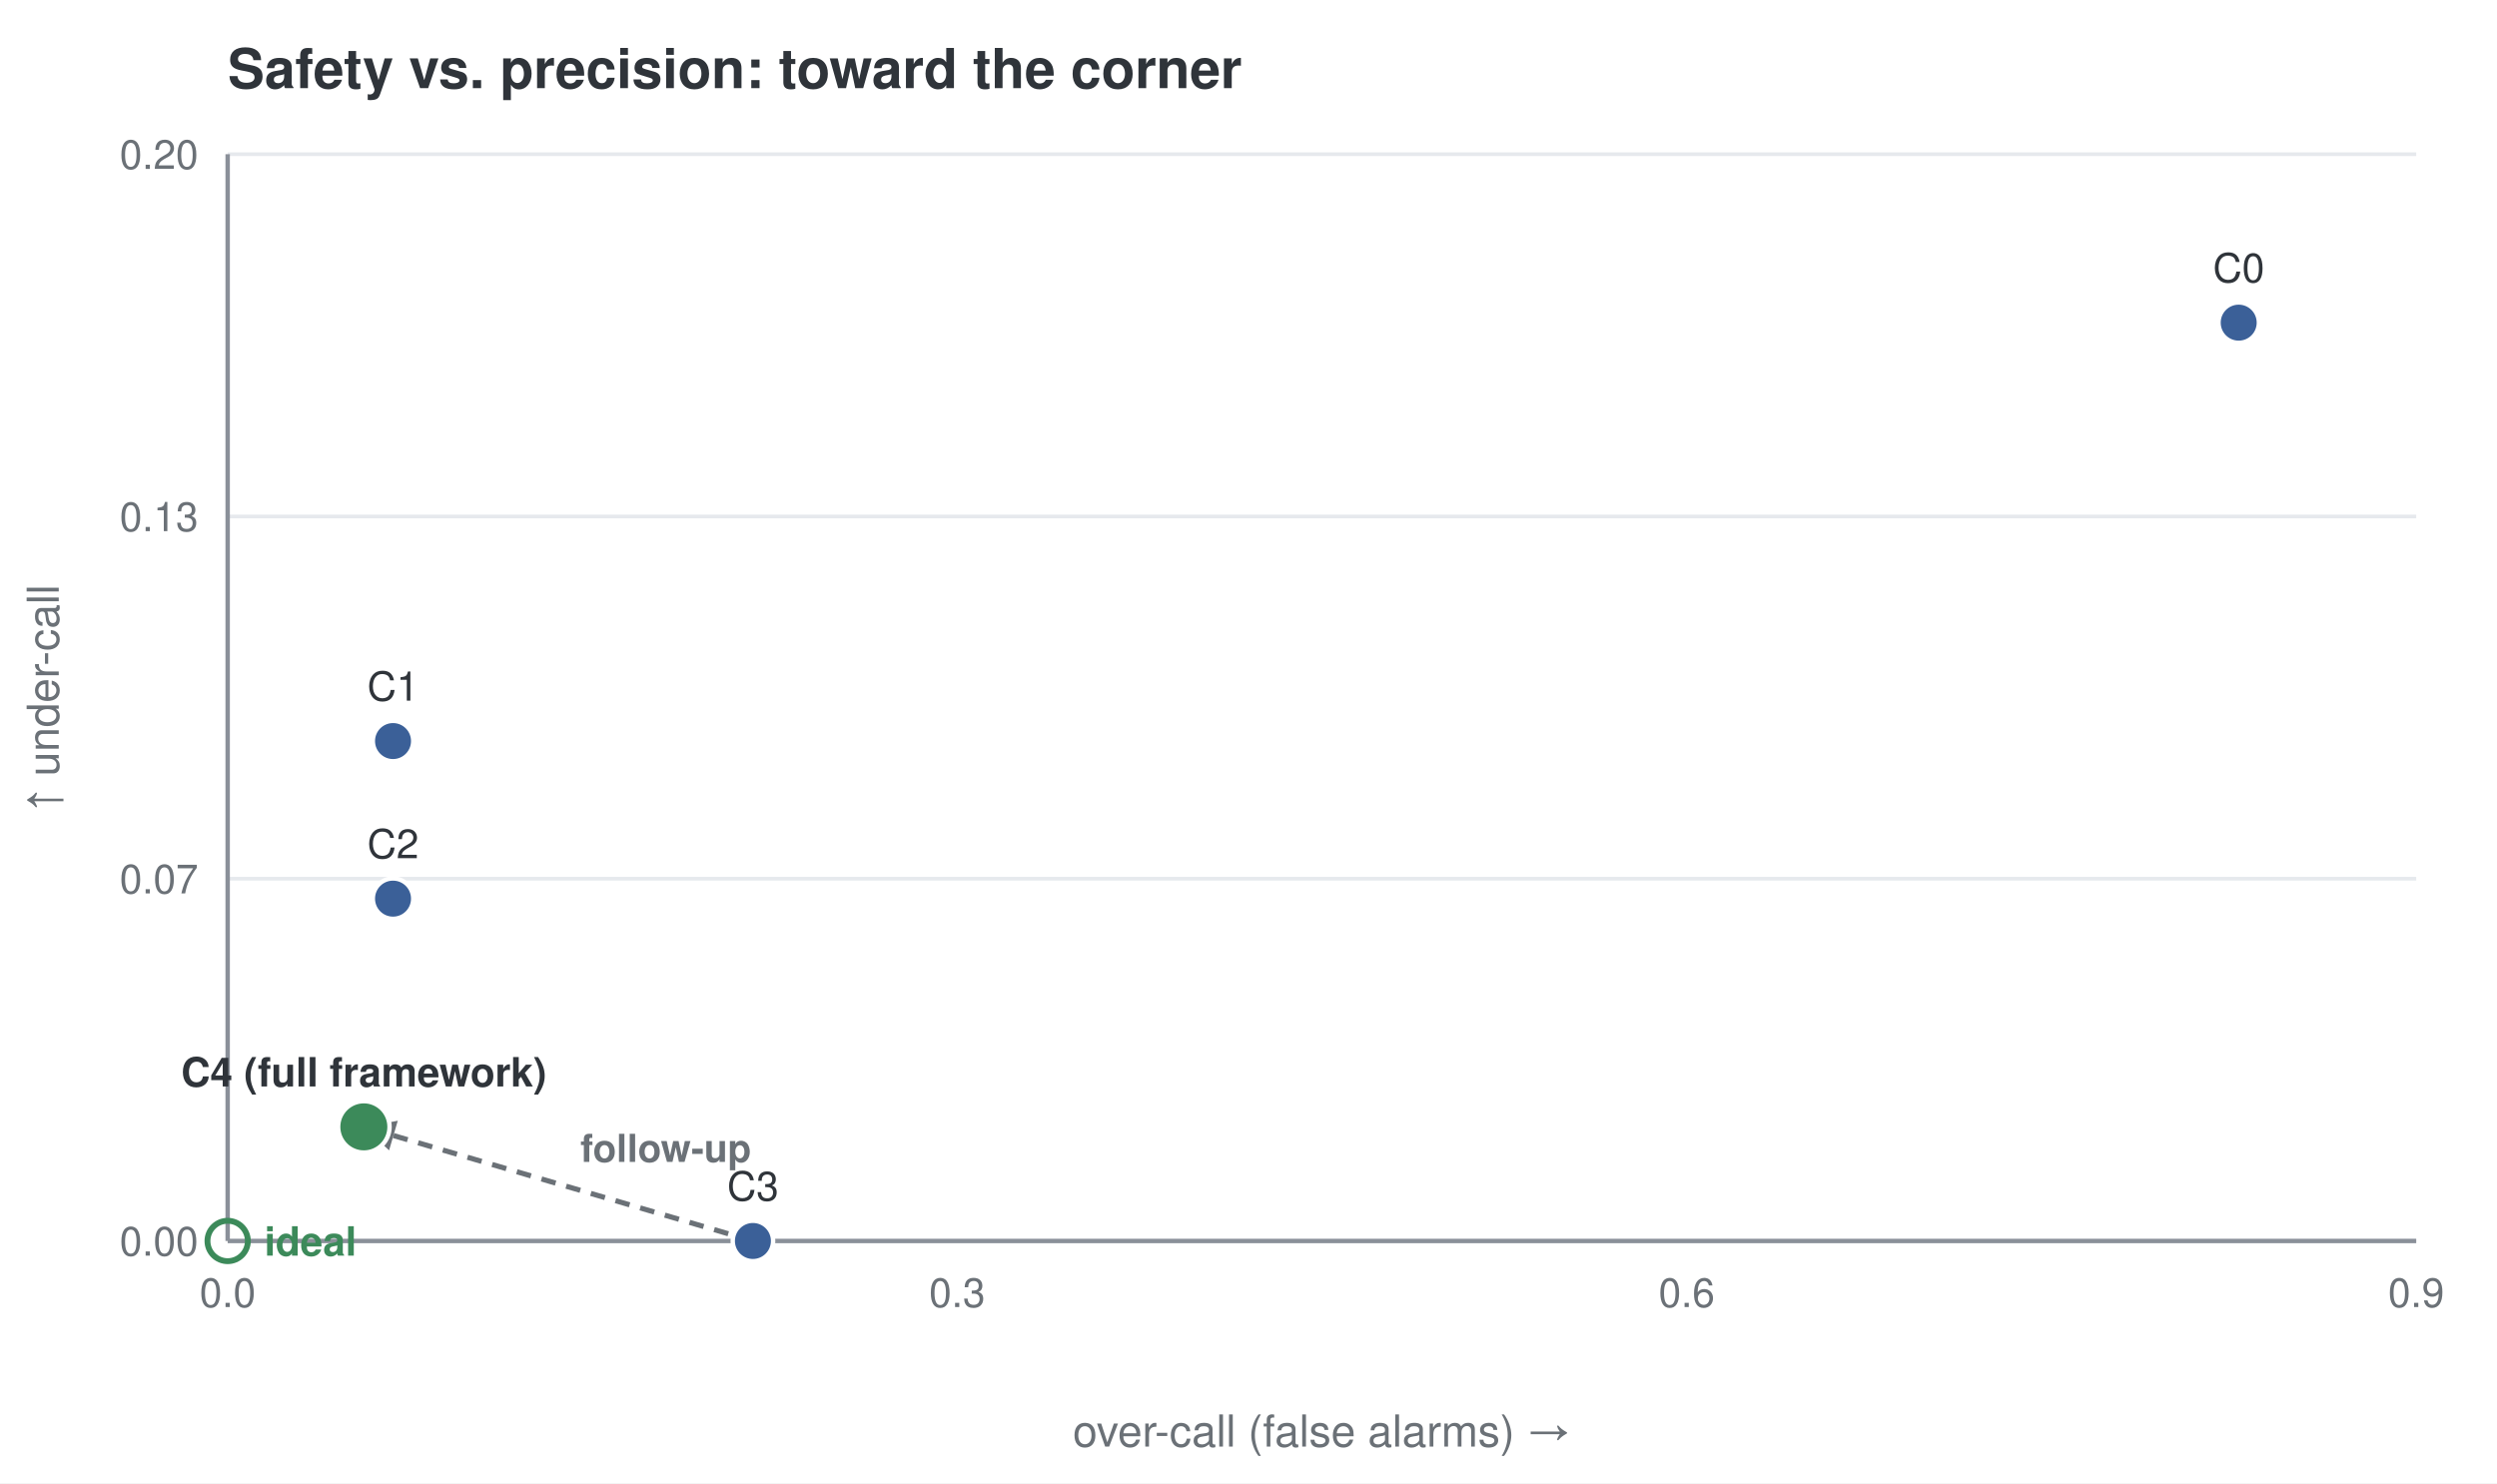
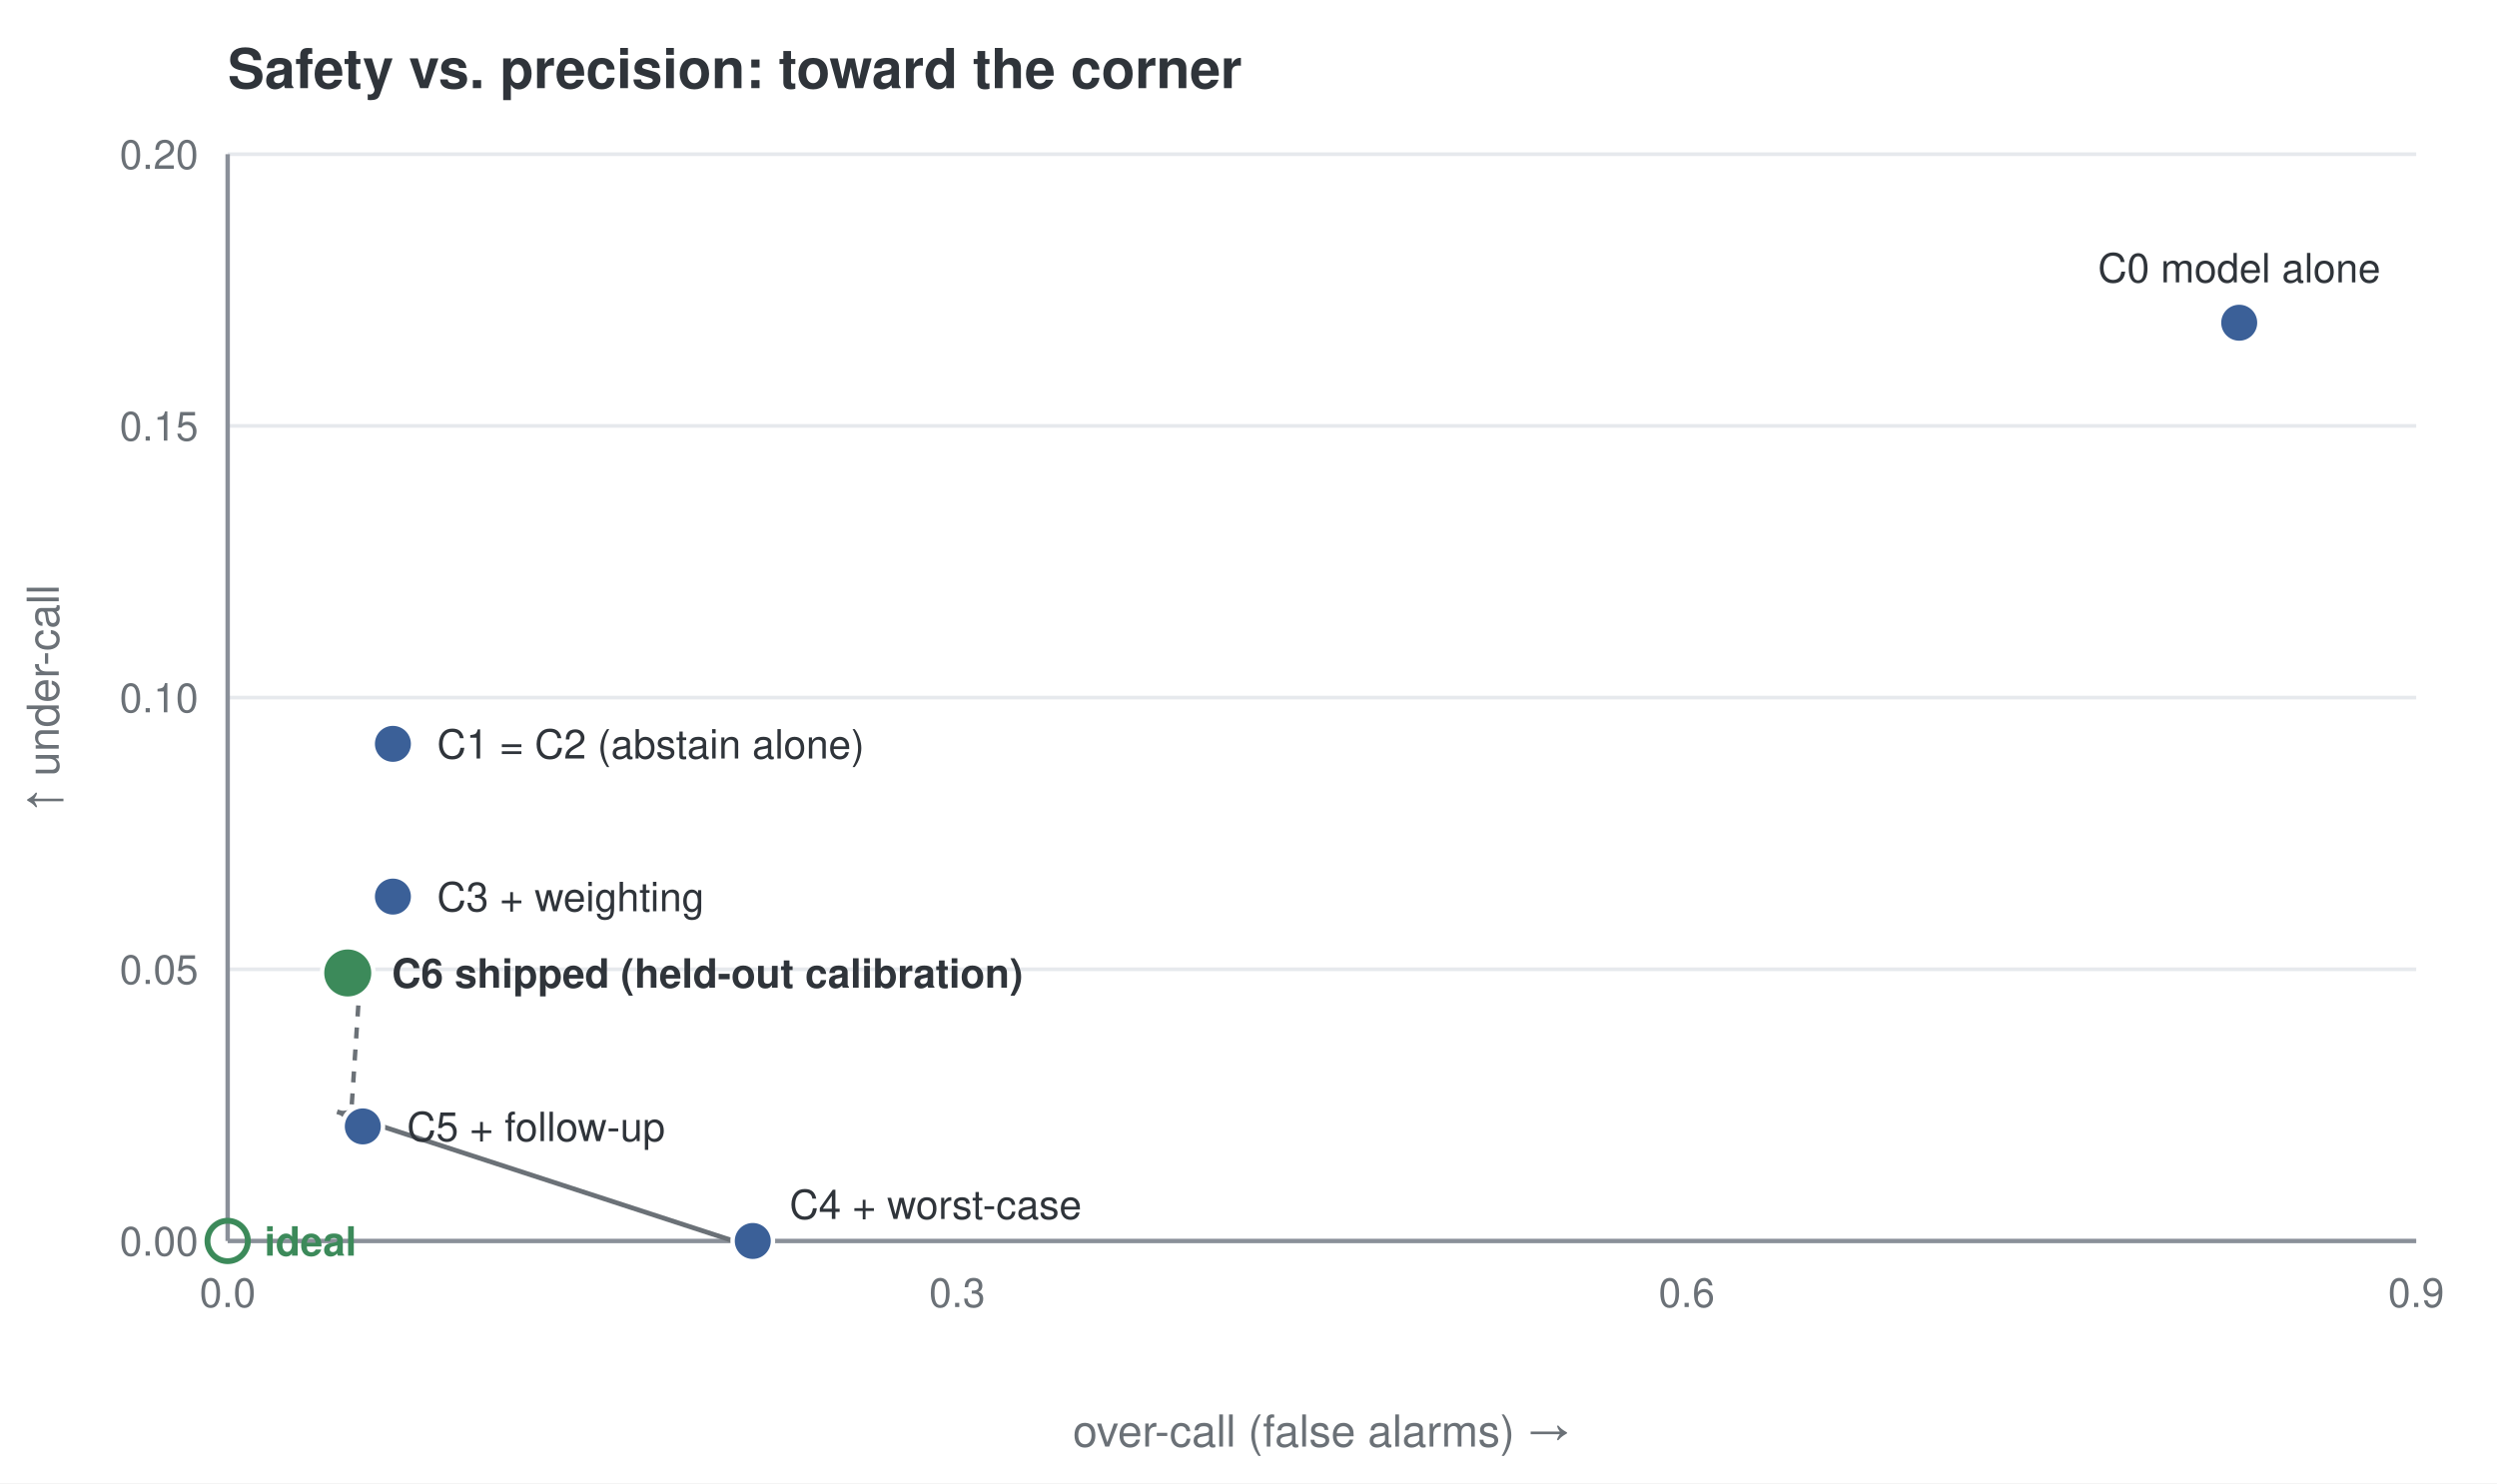
<svg xmlns="http://www.w3.org/2000/svg" viewBox="0 0 680 404" width="680" height="404">
  <rect x="0" y="0" width="680" height="404" fill="#ffffff" />
  <text x="62" y="24" font-family="Helvetica, Arial, sans-serif" font-size="15" fill="#2F343A" text-anchor="start" font-weight="bold">Safety vs. precision: toward the corner</text>
-   <line x1="62" y1="338" x2="658" y2="338" stroke="#E6E9ED" stroke-width="1" />
-   <text x="54" y="342" font-family="Helvetica, Arial, sans-serif" font-size="11" fill="#6B7177" text-anchor="end">0.00</text>
-   <line x1="62" y1="239.333" x2="658" y2="239.333" stroke="#E6E9ED" stroke-width="1" />
-   <text x="54" y="243.333" font-family="Helvetica, Arial, sans-serif" font-size="11" fill="#6B7177" text-anchor="end">0.07</text>
-   <line x1="62" y1="140.667" x2="658" y2="140.667" stroke="#E6E9ED" stroke-width="1" />
-   <text x="54" y="144.667" font-family="Helvetica, Arial, sans-serif" font-size="11" fill="#6B7177" text-anchor="end">0.13</text>
-   <line x1="62" y1="42" x2="658" y2="42" stroke="#E6E9ED" stroke-width="1" />
-   <text x="54" y="46" font-family="Helvetica, Arial, sans-serif" font-size="11" fill="#6B7177" text-anchor="end">0.20</text>
-   <text x="62" y="356" font-family="Helvetica, Arial, sans-serif" font-size="11" fill="#6B7177" text-anchor="middle">0.0</text>
-   <text x="260.667" y="356" font-family="Helvetica, Arial, sans-serif" font-size="11" fill="#6B7177" text-anchor="middle">0.3</text>
-   <text x="459.333" y="356" font-family="Helvetica, Arial, sans-serif" font-size="11" fill="#6B7177" text-anchor="middle">0.6</text>
-   <text x="658" y="356" font-family="Helvetica, Arial, sans-serif" font-size="11" fill="#6B7177" text-anchor="middle">0.9</text>
+   <line x1="62" y1="338.00" x2="658" y2="338.00" stroke="#E6E9ED" stroke-width="1" />
+   <text x="54" y="342.00" font-family="Helvetica, Arial, sans-serif" font-size="11" fill="#6B7177" text-anchor="end">0.00</text>
+   <line x1="62" y1="264.00" x2="658" y2="264.00" stroke="#E6E9ED" stroke-width="1" />
+   <text x="54" y="268.00" font-family="Helvetica, Arial, sans-serif" font-size="11" fill="#6B7177" text-anchor="end">0.05</text>
+   <line x1="62" y1="190.00" x2="658" y2="190.00" stroke="#E6E9ED" stroke-width="1" />
+   <text x="54" y="194.00" font-family="Helvetica, Arial, sans-serif" font-size="11" fill="#6B7177" text-anchor="end">0.10</text>
+   <line x1="62" y1="116.00" x2="658" y2="116.00" stroke="#E6E9ED" stroke-width="1" />
+   <text x="54" y="120.00" font-family="Helvetica, Arial, sans-serif" font-size="11" fill="#6B7177" text-anchor="end">0.15</text>
+   <line x1="62" y1="42.00" x2="658" y2="42.00" stroke="#E6E9ED" stroke-width="1" />
+   <text x="54" y="46.00" font-family="Helvetica, Arial, sans-serif" font-size="11" fill="#6B7177" text-anchor="end">0.20</text>
+   <text x="62.00" y="356" font-family="Helvetica, Arial, sans-serif" font-size="11" fill="#6B7177" text-anchor="middle">0.0</text>
+   <text x="260.67" y="356" font-family="Helvetica, Arial, sans-serif" font-size="11" fill="#6B7177" text-anchor="middle">0.3</text>
+   <text x="459.33" y="356" font-family="Helvetica, Arial, sans-serif" font-size="11" fill="#6B7177" text-anchor="middle">0.6</text>
+   <text x="658.00" y="356" font-family="Helvetica, Arial, sans-serif" font-size="11" fill="#6B7177" text-anchor="middle">0.9</text>
  <line x1="62" y1="42" x2="62" y2="338" stroke="#8A9099" stroke-width="1.2" />
  <line x1="62" y1="338" x2="658" y2="338" stroke="#8A9099" stroke-width="1.2" />
  <text x="360" y="394" font-family="Helvetica, Arial, sans-serif" font-size="12" fill="#6B7177" text-anchor="middle">over-call  (false alarms)  →</text>
  <text x="16" y="190" font-family="Helvetica, Arial, sans-serif" font-size="12" fill="#6B7177" text-anchor="middle" transform="rotate(-90 16 190)">↑  under-call</text>
  <circle cx="62" cy="338" r="5.5" fill="none" stroke="#3C8A5A" stroke-width="1.6" />
  <text x="72" y="342" font-family="Helvetica, Arial, sans-serif" font-size="11" fill="#3C8A5A" text-anchor="start" font-weight="bold">ideal</text>
  <defs>
    <marker id="ah" markerWidth="8" markerHeight="8" refX="6" refY="3" orient="auto">
      <path d="M0,0 L6,3 L0,6 Z" fill="#6B7177" />
    </marker>
  </defs>
-   <line x1="205.04" y1="338" x2="99.084" y2="306.92" stroke="#6B7177" stroke-width="1.4" stroke-dasharray="4 3" marker-end="url(#ah)" />
-   <text x="158.062" y="316.46" font-family="Helvetica, Arial, sans-serif" font-size="10.5" fill="#6B7177" text-anchor="start" font-weight="bold">follow-up</text>
-   <circle cx="609.658" cy="87.88" r="5.5" fill="#3B6098" stroke="#fff" stroke-width="1.2" />
-   <text x="609.658" y="76.88" font-family="Helvetica, Arial, sans-serif" font-size="11" fill="#2F343A" text-anchor="middle" font-weight="normal">C0</text>
-   <circle cx="107.031" cy="201.84" r="5.5" fill="#3B6098" stroke="#fff" stroke-width="1.2" />
-   <text x="107.031" y="190.84" font-family="Helvetica, Arial, sans-serif" font-size="11" fill="#2F343A" text-anchor="middle" font-weight="normal">C1</text>
-   <circle cx="107.031" cy="244.76" r="5.5" fill="#3B6098" stroke="#fff" stroke-width="1.2" />
-   <text x="107.031" y="233.76" font-family="Helvetica, Arial, sans-serif" font-size="11" fill="#2F343A" text-anchor="middle" font-weight="normal">C2</text>
-   <circle cx="205.04" cy="338" r="5.5" fill="#3B6098" stroke="#fff" stroke-width="1.2" />
-   <text x="205.04" y="327" font-family="Helvetica, Arial, sans-serif" font-size="11" fill="#2F343A" text-anchor="middle" font-weight="normal">C3</text>
-   <circle cx="99.084" cy="306.92" r="7" fill="#3C8A5A" stroke="#fff" stroke-width="1.2" />
-   <text x="99.084" y="295.92" font-family="Helvetica, Arial, sans-serif" font-size="11" fill="#2F343A" text-anchor="middle" font-weight="bold">C4 (full framework)</text>
+   <line x1="209.0" y1="341.0" x2="91.8" y2="302.8" stroke="#6B7177" stroke-width="1.3" marker-end="url(#ah)" />
+   <line x1="95.8" y1="300.8" x2="97.7" y2="272.0" stroke="#6B7177" stroke-width="1.2" stroke-dasharray="3 3" />
+   <circle cx="609.8" cy="87.9" r="5.5" fill="#3B6098" stroke="#fff" stroke-width="1.2" />
+   <text x="609.8" y="76.9" font-family="Helvetica, Arial, sans-serif" font-size="11" fill="#2F343A" text-anchor="middle">C0 model alone</text>
+   <circle cx="107.0" cy="202.6" r="5.5" fill="#3B6098" stroke="#fff" stroke-width="1.2" />
+   <text x="119.0" y="206.6" font-family="Helvetica, Arial, sans-serif" font-size="11" fill="#2F343A" text-anchor="start">C1 = C2 (abstain alone)</text>
+   <circle cx="107.0" cy="244.2" r="5.5" fill="#3B6098" stroke="#fff" stroke-width="1.2" />
+   <text x="119.0" y="248.2" font-family="Helvetica, Arial, sans-serif" font-size="11" fill="#2F343A" text-anchor="start">C3 + weighting</text>
+   <circle cx="205.0" cy="338.0" r="5.5" fill="#3B6098" stroke="#fff" stroke-width="1.2" />
+   <text x="215.0" y="332.0" font-family="Helvetica, Arial, sans-serif" font-size="11" fill="#2F343A" text-anchor="start">C4 + worst-case</text>
+   <circle cx="98.8" cy="306.8" r="5.5" fill="#3B6098" stroke="#fff" stroke-width="1.2" />
+   <text x="110.8" y="310.8" font-family="Helvetica, Arial, sans-serif" font-size="11" fill="#2F343A" text-anchor="start">C5 + follow-up</text>
+   <circle cx="94.7" cy="265.0" r="7" fill="#3C8A5A" stroke="#fff" stroke-width="1.2" />
+   <text x="106.7" y="269.0" font-family="Helvetica, Arial, sans-serif" font-size="11" fill="#2F343A" text-anchor="start" font-weight="bold">C6 shipped (held-out calibration)</text>
</svg>
